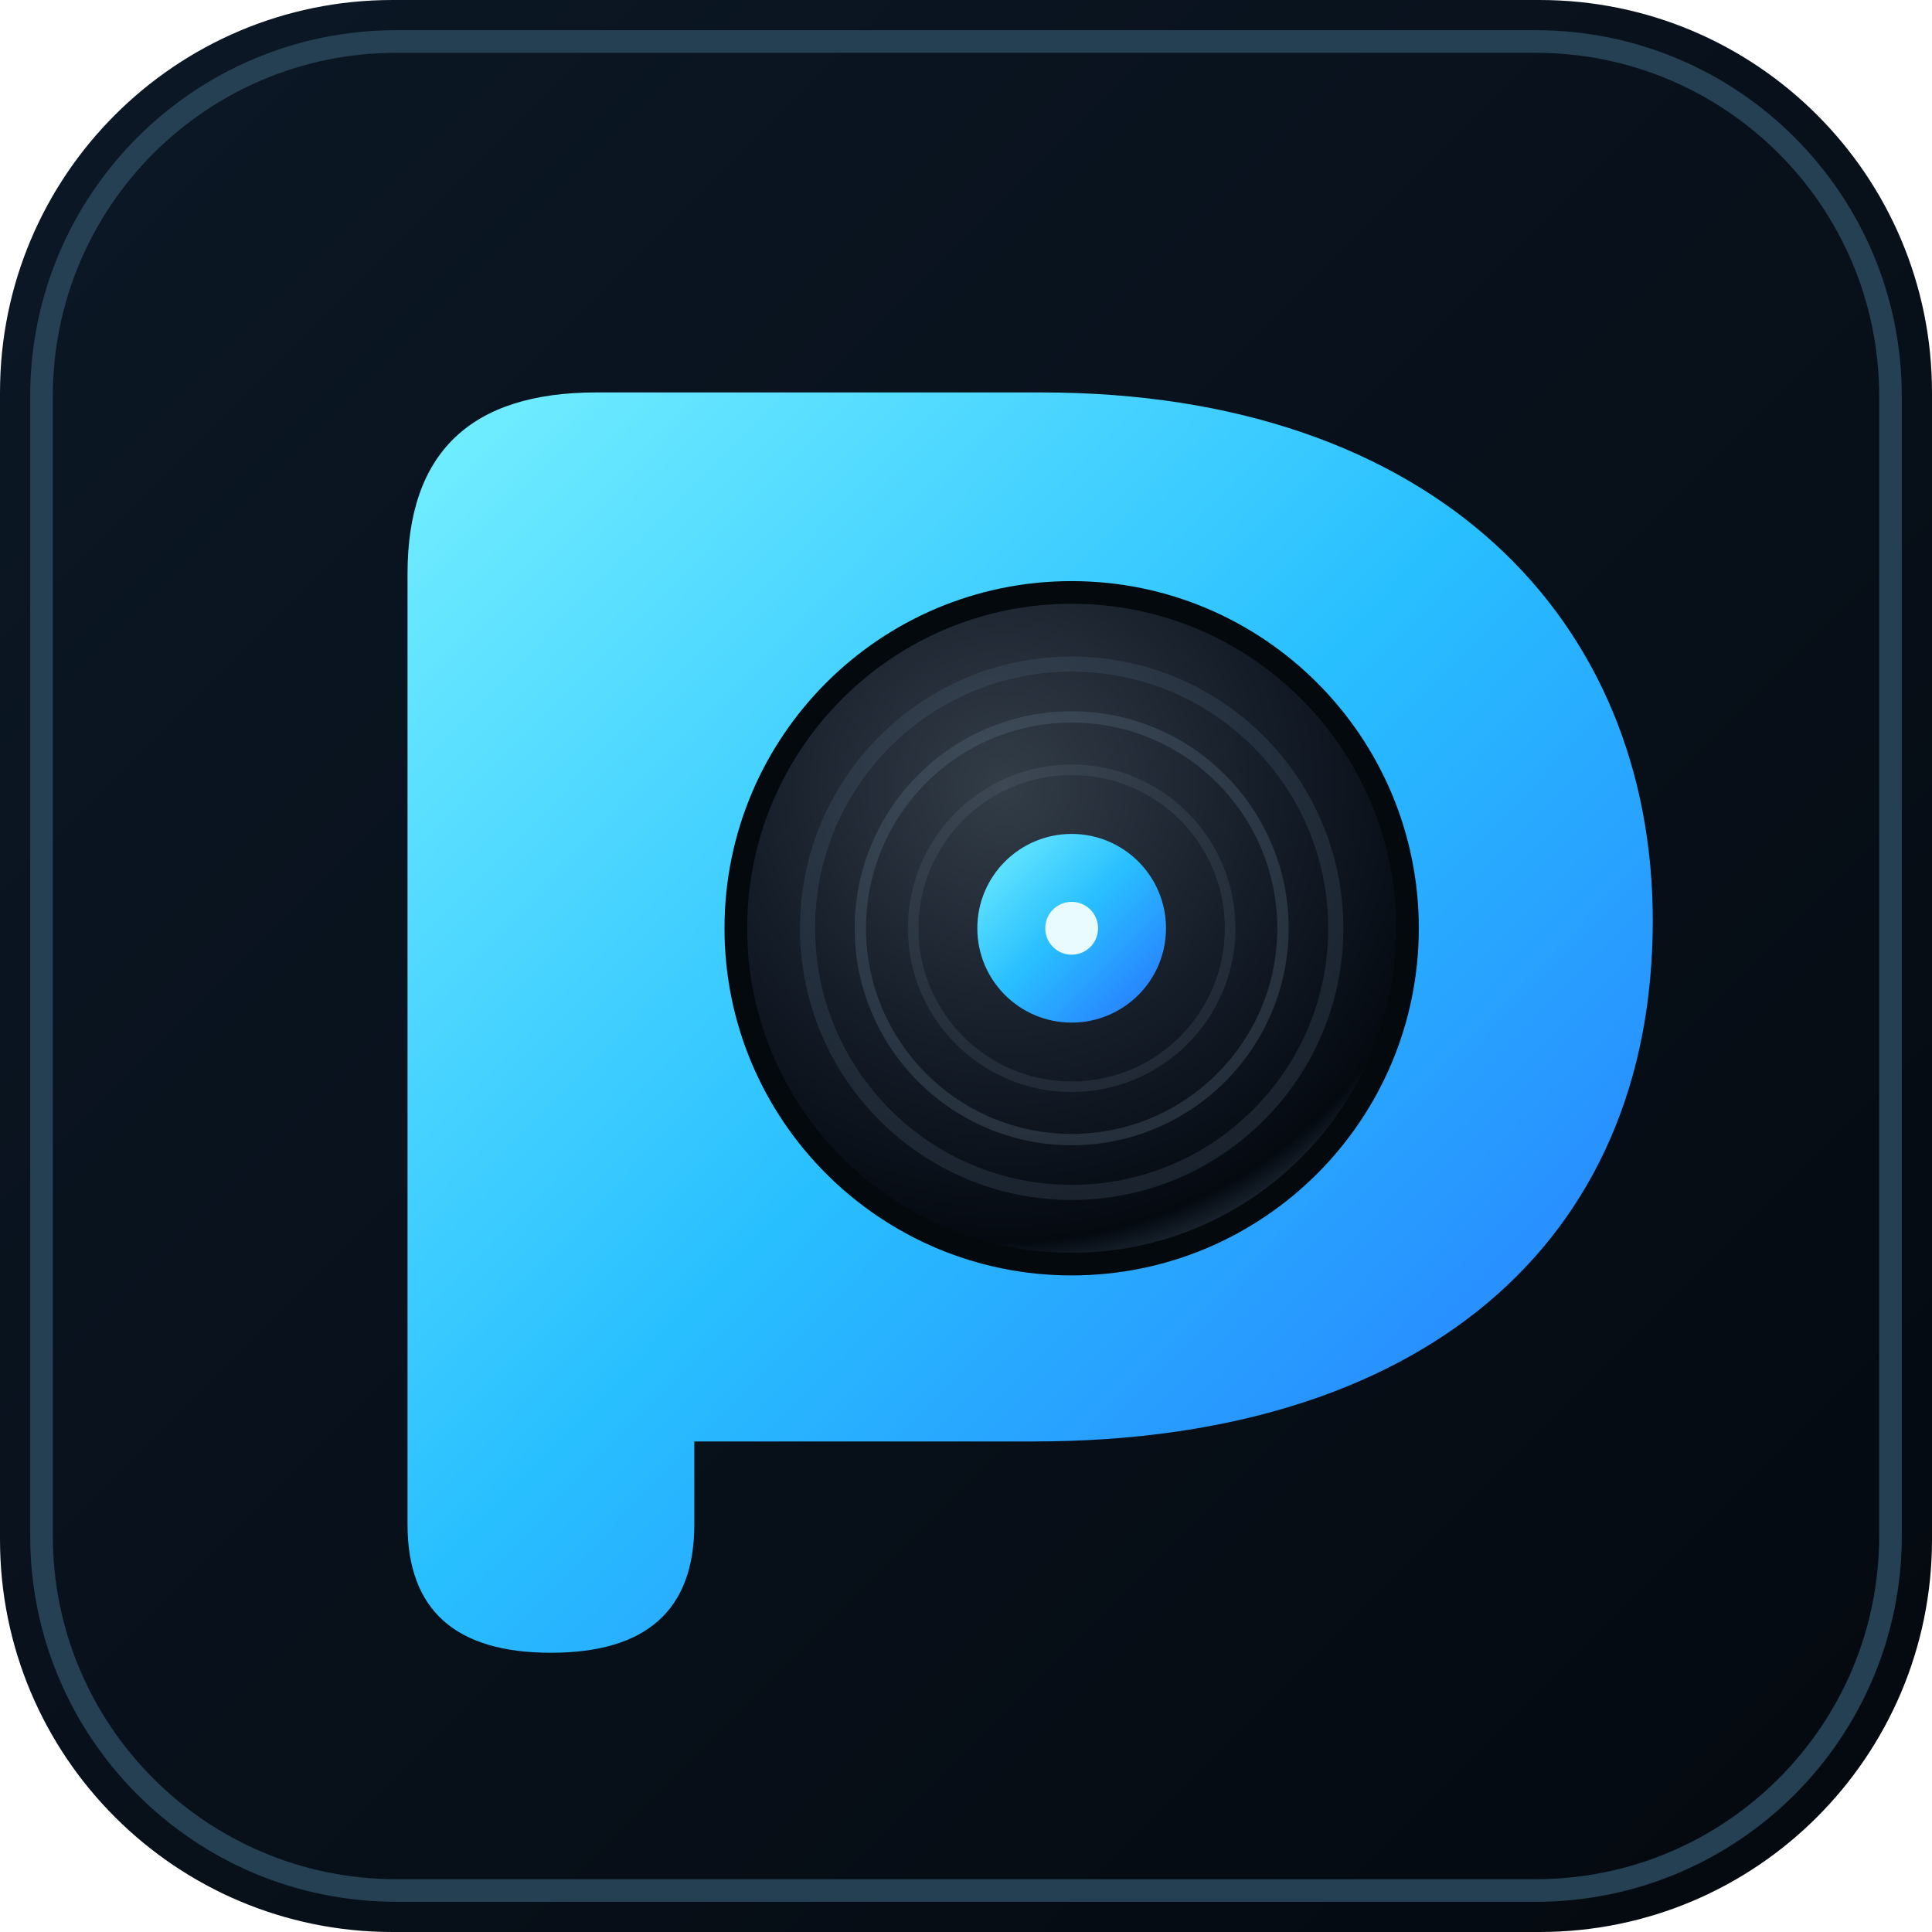
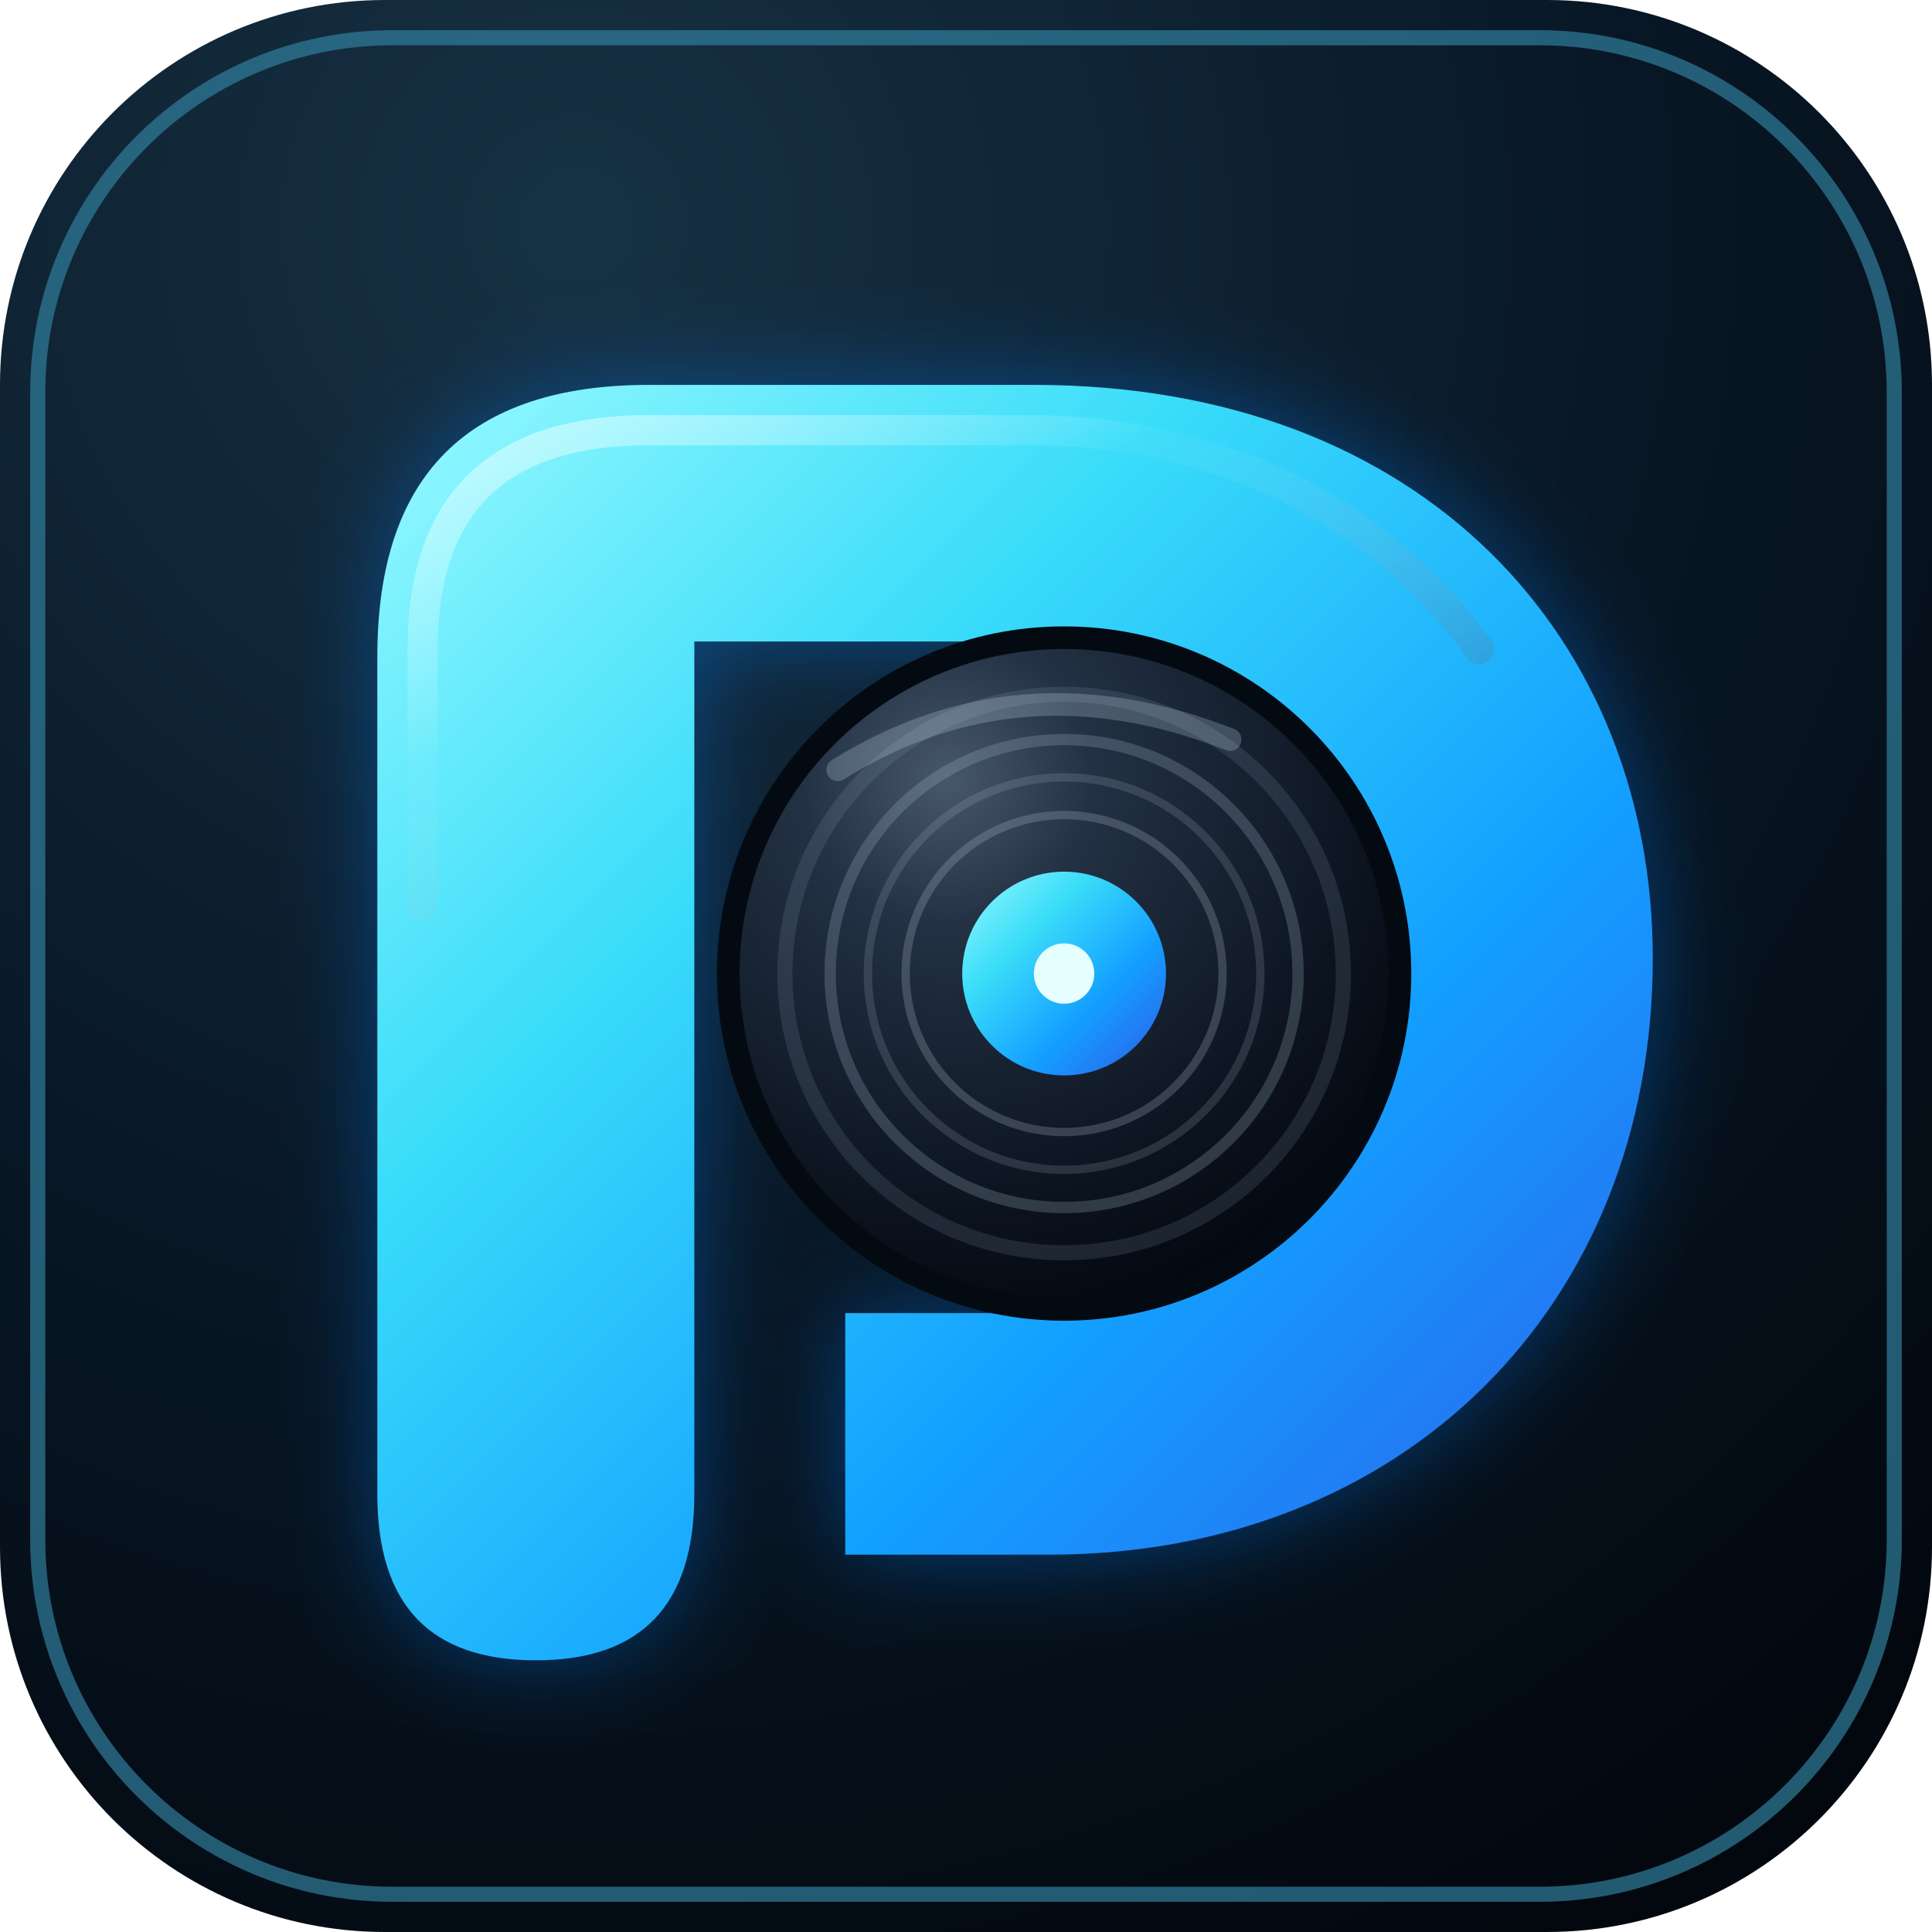
- <svg xmlns="http://www.w3.org/2000/svg" viewBox="0 0 256 256" role="img" aria-label="Padawan DJ">
+ <svg xmlns="http://www.w3.org/2000/svg" viewBox="0 0 256 256" role="img" aria-label="Padawan DJ logo">
  <defs>
-     <linearGradient id="bg" x1="0" y1="0" x2="1" y2="1">
-       <stop offset="0" stop-color="#0c1826" />
-       <stop offset="1" stop-color="#04090f" />
+     <radialGradient id="base" cx="30%" cy="12%" r="100%">
+       <stop stop-color="#173245" />
+       <stop offset=".55" stop-color="#081725" />
+       <stop offset="1" stop-color="#03080f" />
+     </radialGradient>
+     <linearGradient id="blue" x1="0" y1="0" x2="1" y2="1">
+       <stop stop-color="#98faff" />
+       <stop offset=".32" stop-color="#39dcf9" />
+       <stop offset=".65" stop-color="#139fff" />
+       <stop offset="1" stop-color="#3059e8" />
    </linearGradient>
-     <linearGradient id="p" x1="0" y1="0" x2="1" y2="1">
-       <stop offset="0" stop-color="#75f0ff" />
-       <stop offset=".48" stop-color="#28bfff" />
-       <stop offset="1" stop-color="#2871ff" />
+     <linearGradient id="rim" x1="0" y1="0" x2="1" y2="1">
+       <stop stop-color="#e0fdff" stop-opacity=".7" />
+       <stop offset=".35" stop-color="#e0fdff" stop-opacity=".04" />
+       <stop offset="1" stop-color="#042040" stop-opacity=".4" />
    </linearGradient>
-     <radialGradient id="vinyl" cx="40%" cy="29%" r="75%">
-       <stop offset="0" stop-color="#333d48" />
-       <stop offset=".52" stop-color="#151d29" />
-       <stop offset=".9" stop-color="#050a11" />
-       <stop offset="1" stop-color="#283645" />
+     <radialGradient id="vinyl" cx="32%" cy="20%" r="90%">
+       <stop stop-color="#48586c" />
+       <stop offset=".25" stop-color="#233144" />
+       <stop offset=".72" stop-color="#0c1420" />
+       <stop offset="1" stop-color="#02060d" />
    </radialGradient>
+     <filter id="halo" x="-50%" y="-50%" width="200%" height="200%">
+       <feGaussianBlur stdDeviation="6" />
+     </filter>
  </defs>
-   <rect width="256" height="256" rx="52" fill="url(#bg)" />
-   <rect x="5.5" y="5.5" width="245" height="245" rx="47" fill="none" stroke="#244052" stroke-width="3" />
-   <path d="M54 202 V76 Q54 52 79 52 H138 C190 52 219 82 219 122 C219 165 188 191 137 191 H92 V202 Q92 219 73 219 Q54 219 54 202 Z" fill="url(#p)" />
-   <circle cx="142" cy="123" r="44.5" fill="url(#vinyl)" stroke="#04090e" stroke-width="3" />
-   <circle cx="142" cy="123" r="35" fill="none" stroke="#536679" stroke-opacity=".25" stroke-width="2" />
-   <circle cx="142" cy="123" r="28" fill="none" stroke="#627789" stroke-opacity=".29" stroke-width="1.5" />
-   <circle cx="142" cy="123" r="21" fill="none" stroke="#6c7d8c" stroke-opacity=".18" stroke-width="1.4" />
-   <circle cx="142" cy="123" r="12.5" fill="url(#p)" />
-   <circle cx="142" cy="123" r="3.5" fill="#e9fbff" />
+   <rect width="256" height="256" rx="51" fill="url(#base)" />
+   <rect x="5" y="5" width="246" height="246" rx="47" stroke="#3282a2" stroke-opacity=".67" stroke-width="2" fill="none" />
+   <path d="M50 198V87Q50 51 86 51H137C189 51 219 85 219 127C219 173 186 206 139 206H112V174H137C167 174 186 155 186 129C186 102 168 85 137 85H92V198Q92 220 71 220Q50 220 50 198Z" fill="#1079ef" opacity=".42" filter="url(#halo)" />
+   <path d="M50 198V87Q50 51 86 51H137C189 51 219 85 219 127C219 173 186 206 139 206H112V174H137C167 174 186 155 186 129C186 102 168 85 137 85H92V198Q92 220 71 220Q50 220 50 198Z" fill="url(#blue)" />
+   <path d="M56 120V86Q56 57 86 57H136C162 57 183 68 196 86" fill="none" stroke="url(#rim)" stroke-width="4" stroke-linecap="round" />
+   <circle cx="141" cy="129" r="46" fill="#030a12" />
+   <circle cx="141" cy="129" r="43" fill="url(#vinyl)" />
+   <circle cx="141" cy="129" r="37" stroke="#9ab2c5" stroke-opacity=".15" stroke-width="2" fill="none" />
+   <circle cx="141" cy="129" r="31" stroke="#a5bacb" stroke-opacity=".25" stroke-width="1.5" fill="none" />
+   <circle cx="141" cy="129" r="26" stroke="#b4c1ce" stroke-opacity=".18" stroke-width="1.1" fill="none" />
+   <circle cx="141" cy="129" r="21" stroke="#b4c1ce" stroke-opacity=".25" stroke-width="1.1" fill="none" />
+   <path d="M111 102Q135 87 163 98" fill="none" stroke="#d8f4ff" stroke-opacity=".22" stroke-width="3" stroke-linecap="round" />
+   <circle cx="141" cy="129" r="13.5" fill="url(#blue)" />
+   <circle cx="141" cy="129" r="4" fill="#e5ffff" />
</svg>
